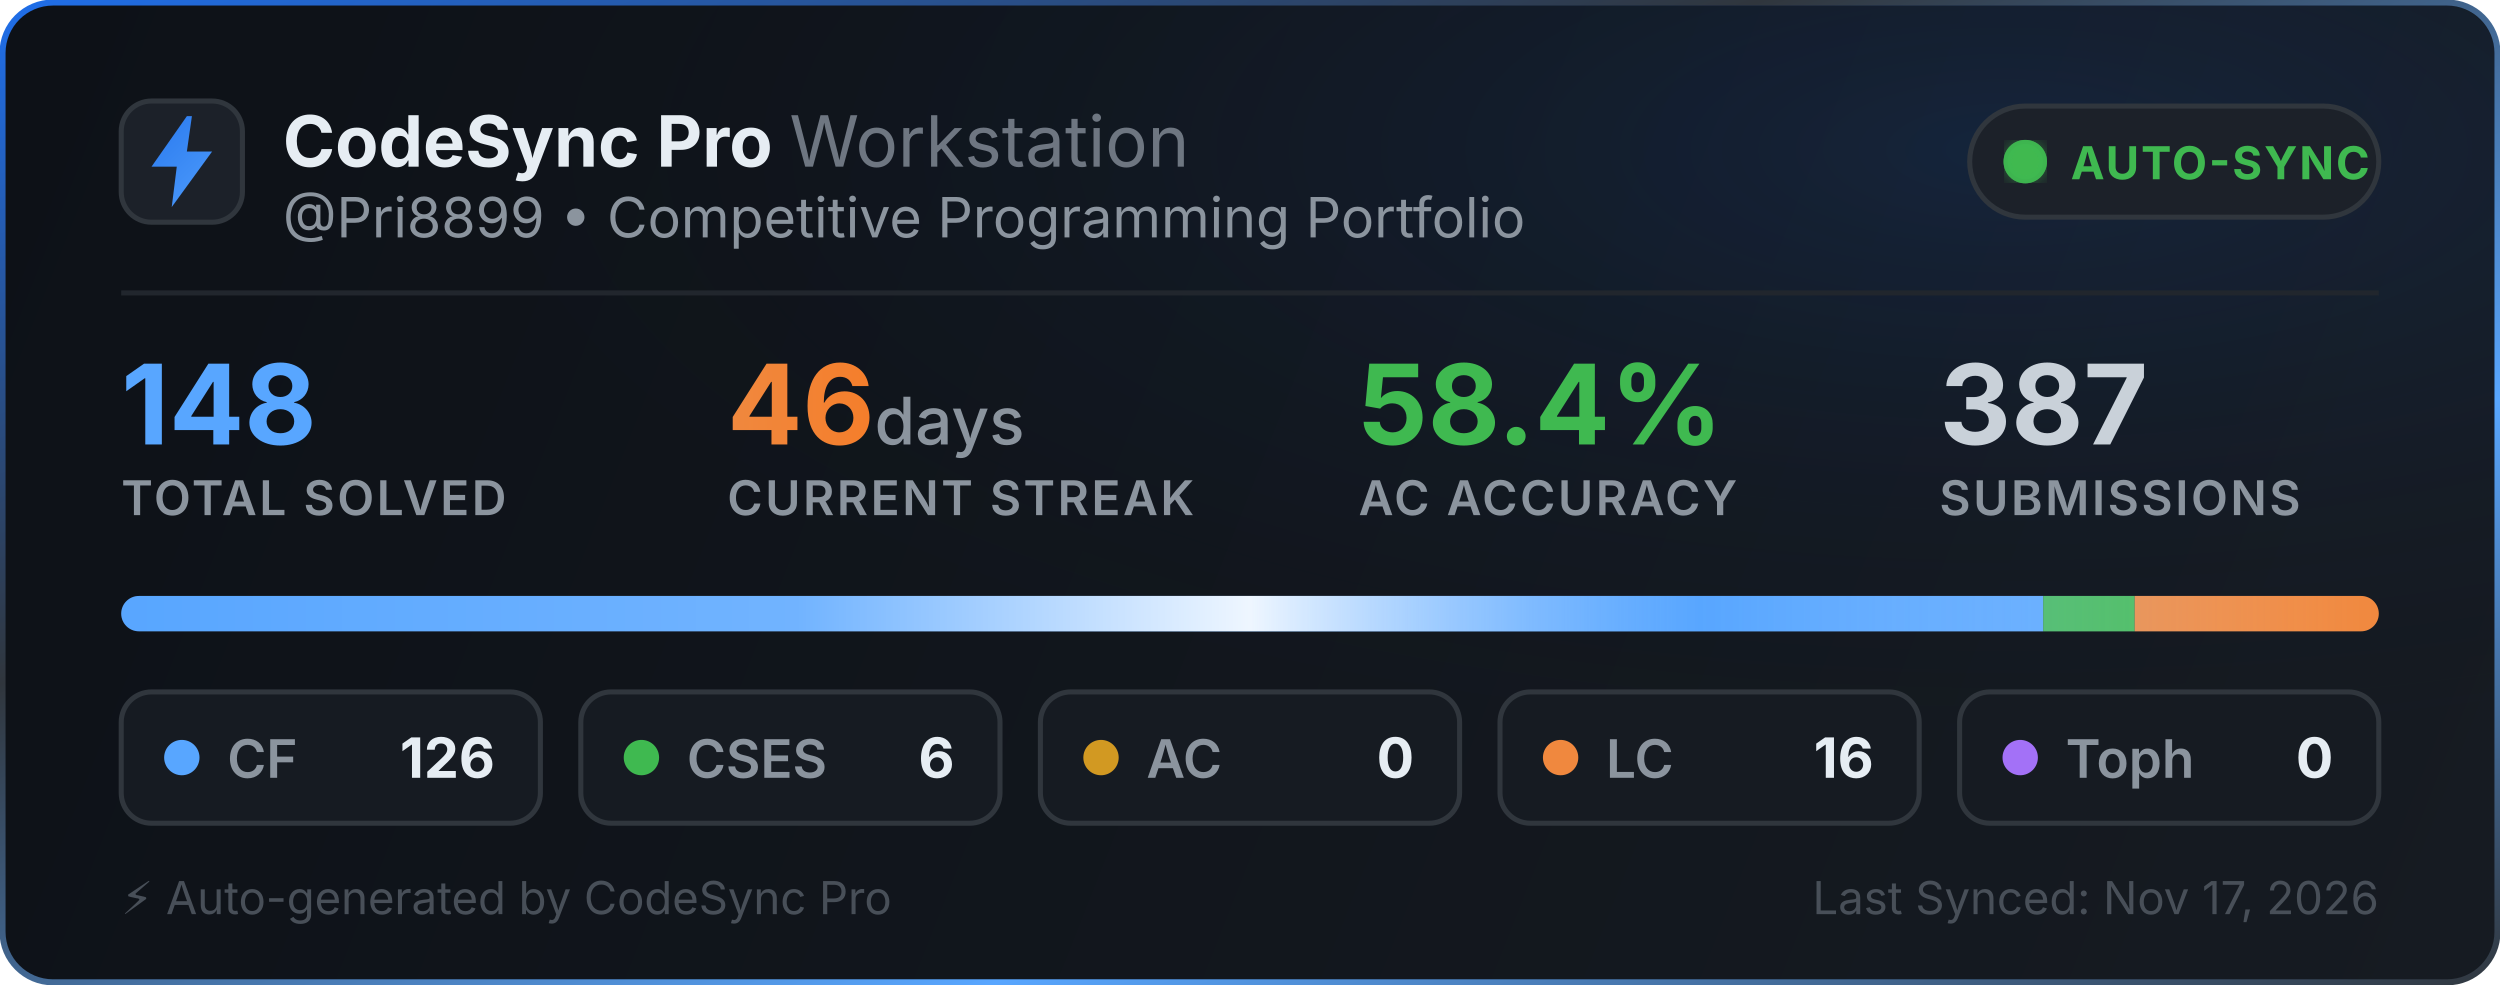
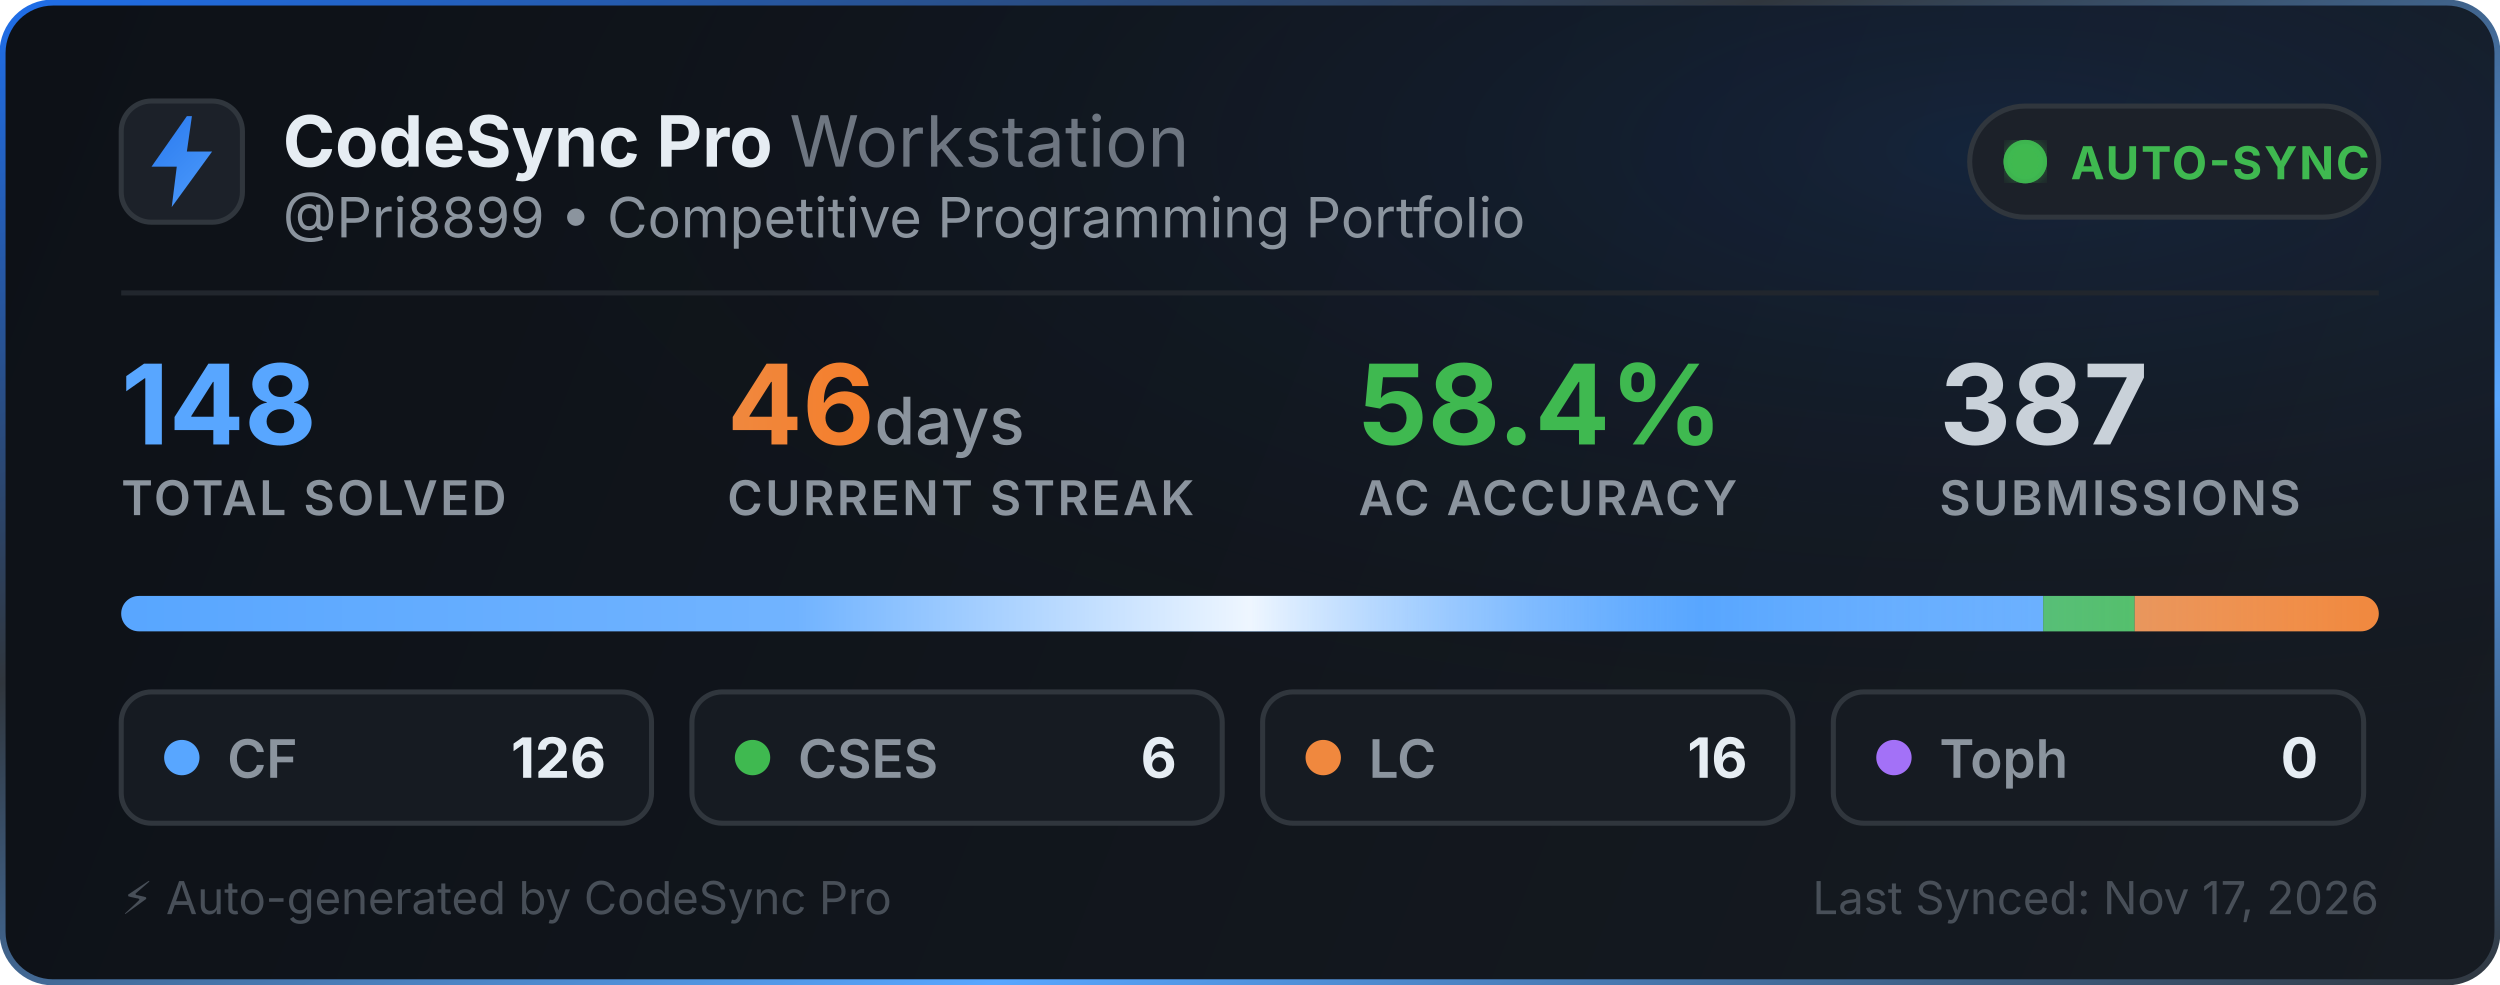
<svg xmlns="http://www.w3.org/2000/svg" width="495" height="195" viewBox="0 0 495 195" fill="none">
  <defs>
    <linearGradient id="bg" x1="0" y1="0" x2="495" y2="195" gradientUnits="userSpaceOnUse">
      <stop offset="0%" stop-color="#0d1117" />
      <stop offset="100%" stop-color="#161b22" />
    </linearGradient>
    <linearGradient id="border-flow" x1="0%" y1="0%" x2="100%" y2="100%">
      <stop offset="0%" stop-color="#1f6feb">
        <animate attributeName="stop-color" values="#1f6feb; #58a6ff; #3fb950; #1f6feb" dur="6s" repeatCount="indefinite" />
      </stop>
      <stop offset="35%" stop-color="#30363d">
        <animate attributeName="stop-color" values="#30363d; #1f6feb; #30363d; #30363d" dur="6s" repeatCount="indefinite" />
      </stop>
      <stop offset="70%" stop-color="#58a6ff">
        <animate attributeName="stop-color" values="#58a6ff; #3fb950; #1f6feb; #58a6ff" dur="6s" repeatCount="indefinite" />
      </stop>
      <stop offset="100%" stop-color="#30363d">
        <animate attributeName="stop-color" values="#30363d; #30363d; #58a6ff; #30363d" dur="6s" repeatCount="indefinite" />
      </stop>
    </linearGradient>
    <radialGradient id="aurora" cx="80%" cy="15%" r="65%">
      <stop offset="0%" stop-color="#1f6feb" stop-opacity="0.14">
        <animate attributeName="stop-opacity" values="0.06; 0.22; 0.06" dur="3.5s" repeatCount="indefinite" />
      </stop>
      <stop offset="100%" stop-color="#0d1117" stop-opacity="0" />
    </radialGradient>
    <linearGradient id="icon-grad" x1="0" y1="0" x2="24" y2="24" gradientUnits="userSpaceOnUse">
      <stop offset="0%" stop-color="#1f6feb">
        <animate attributeName="stop-color" values="#1f6feb; #58a6ff; #388bfd; #1f6feb" dur="2.5s" repeatCount="indefinite" />
      </stop>
      <stop offset="100%" stop-color="#58a6ff">
        <animate attributeName="stop-color" values="#58a6ff; #79c0ff; #1f6feb; #58a6ff" dur="2.5s" repeatCount="indefinite" />
      </stop>
    </linearGradient>
    <linearGradient id="streak-flame" x1="0%" y1="0%" x2="100%" y2="0%">
      <stop offset="0%" stop-color="#f0883e">
        <animate attributeName="stop-color" values="#f0883e; #ff7b72; #f97316; #f0883e" dur="2.2s" repeatCount="indefinite" />
      </stop>
      <stop offset="100%" stop-color="#f97316">
        <animate attributeName="stop-color" values="#f97316; #f0883e; #ff7b72; #f97316" dur="2.2s" repeatCount="indefinite" />
      </stop>
    </linearGradient>
    <linearGradient id="laser-sweep" x1="0%" y1="0%" x2="100%" y2="0%">
      <stop offset="0%" stop-color="#ffffff" stop-opacity="0" />
      <stop offset="30%" stop-color="#ffffff" stop-opacity="0.15" />
      <stop offset="50%" stop-color="#ffffff" stop-opacity="0.9" />
      <stop offset="70%" stop-color="#58a6ff" stop-opacity="0.45" />
      <stop offset="100%" stop-color="#ffffff" stop-opacity="0" />
      <animate attributeName="x1" values="-150%; 150%" dur="2.4s" repeatCount="indefinite" />
      <animate attributeName="x2" values="-50%; 250%" dur="2.4s" repeatCount="indefinite" />
    </linearGradient>
    <clipPath id="bar-clip">
      <rect x="24" y="118" width="447" height="7" rx="3.5" />
    </clipPath>
    <filter id="glow">
      <feGaussianBlur stdDeviation="2" result="blur" />
      <feMerge>
        <feMergeNode in="blur" />
        <feMergeNode in="SourceGraphic" />
      </feMerge>
    </filter>
  </defs>
  <style>
    .title { font-family: -apple-system, BlinkMacSystemFont, "Segoe UI", Inter, Helvetica, Arial, sans-serif; font-size: 14px; font-weight: 700; fill: #e6edf3; }
    .subtitle { font-family: -apple-system, BlinkMacSystemFont, "Segoe UI", Inter, Helvetica, Arial, sans-serif; font-size: 11px; fill: #8b949e; }
    .stat-val { font-family: -apple-system, BlinkMacSystemFont, "Segoe UI", Inter, Helvetica, Arial, sans-serif; font-weight: 700; }
    .stat-lbl { font-family: -apple-system, BlinkMacSystemFont, "Segoe UI", Inter, Helvetica, Arial, sans-serif; font-size: 9.5px; font-weight: 600; fill: #8b949e; letter-spacing: 0.5px; }
  </style>
  <rect x="0.5" y="0.5" width="494" height="194" rx="10" fill="url(#bg)" stroke="url(#border-flow)" stroke-width="1.2" />
  <rect x="1" y="1" width="493" height="193" rx="10" fill="url(#aurora)" pointer-events="none" />
  <g transform="translate(24, 20)">
    <rect width="24" height="24" rx="6" fill="#1c2129" stroke="#30363d" stroke-width="1" />
    <path d="M13 3L6 13h5l-1 8 8-11h-5l1-7z" fill="url(#icon-grad)" />
  </g>
  <g>
    <text x="56" y="33" class="title">CodeSync Pro <tspan font-weight="400" fill="#6e7681">Workstation</tspan>
    </text>
    <text x="56" y="47" class="subtitle">@Pri8899 • Competitive Programming Portfolio</text>
  </g>
  <g transform="translate(390, 21)">
    <rect width="81" height="22" rx="11" fill="#1c2129" stroke="#30363d" stroke-width="1" />
    <circle cx="11" cy="11" r="3.5" fill="#3fb950" filter="url(#glow)" />
    <circle cx="11" cy="11" r="3.5" fill="none" stroke="#3fb950" stroke-width="1.6" opacity="0.8">
      <animate attributeName="r" values="3.5; 10" dur="2s" repeatCount="indefinite" />
      <animate attributeName="opacity" values="0.85; 0" dur="2s" repeatCount="indefinite" />
      <animate attributeName="stroke-width" values="1.6; 0.2" dur="2s" repeatCount="indefinite" />
    </circle>
    <circle cx="11" cy="11" r="3.5" fill="none" stroke="#3fb950" stroke-width="1.6" opacity="0.8">
      <animate attributeName="r" values="3.5; 10" dur="2s" begin="1s" repeatCount="indefinite" />
      <animate attributeName="opacity" values="0.85; 0" dur="2s" begin="1s" repeatCount="indefinite" />
      <animate attributeName="stroke-width" values="1.6; 0.2" dur="2s" begin="1s" repeatCount="indefinite" />
    </circle>
    <text x="20" y="14.5" font-family="-apple-system, BlinkMacSystemFont, Segoe UI, Inter, Helvetica, Arial, sans-serif" font-size="9" font-weight="700" fill="#3fb950" letter-spacing="0.4px">AUTO-SYNC</text>
  </g>
  <line x1="24" y1="58" x2="471" y2="58" stroke="#21262d" stroke-width="1" />
  <g transform="translate(24, 68)">
    <g>
      <text x="0" y="20" class="stat-val" font-size="22" fill="#58a6ff">148</text>
      <text x="0" y="34" class="stat-lbl">TOTAL SOLVED</text>
    </g>
    <g>
      <text x="120" y="20" class="stat-val" font-size="22" fill="url(#streak-flame)">46<tspan font-size="13" font-weight="500" fill="#8b949e"> days</tspan>
      </text>
      <text x="120" y="34" class="stat-lbl">CURRENT STREAK</text>
    </g>
    <g>
      <text x="245" y="20" class="stat-val" font-size="22" fill="#3fb950">58.4%</text>
      <text x="245" y="34" class="stat-lbl">AC ACCURACY</text>
    </g>
    <g>
      <text x="360" y="20" class="stat-val" font-size="22" fill="#c9d1d9">387</text>
      <text x="360" y="34" class="stat-lbl">SUBMISSIONS</text>
    </g>
  </g>
  <g>
    <rect x="24" y="118" width="447" height="7" rx="3.5" fill="#21262d" />
    <g clip-path="url(#bar-clip)">
      <rect x="24" y="118" width="380.554" height="7" fill="#58a6ff" />
      <rect x="404.554" y="118" width="18.122" height="7" fill="#3fb950" />
      <rect x="422.676" y="118" width="48.324" height="7" fill="#f0883e" />
      <rect x="24" y="118" width="447" height="7" fill="url(#laser-sweep)" />
    </g>
  </g>
  <g transform="translate(24, 137)">
-     <rect width="83" height="26" rx="6" fill="#161b22" stroke="#30363d" stroke-width="1" />
+     <rect width="105" height="26" rx="6" fill="#161b22" stroke="#30363d" stroke-width="1" />
    <circle cx="12" cy="13" r="3.5" fill="#58a6ff">
      <animate attributeName="r" values="3.0; 4.3; 3.0" dur="2s" repeatCount="indefinite" />
      <animate attributeName="opacity" values="0.75; 1; 0.75" dur="2s" repeatCount="indefinite" />
    </circle>
    <text x="21" y="17" font-family="-apple-system, BlinkMacSystemFont, Segoe UI, Inter, Helvetica, Arial, sans-serif" font-size="10.5" font-weight="600" fill="#8b949e">CF</text>
-     <text x="74" y="17" text-anchor="end" font-family="-apple-system, BlinkMacSystemFont, Segoe UI, Inter, Helvetica, Arial, sans-serif" font-size="11" font-weight="700" fill="#e6edf3">126</text>
+     <text x="96" y="17" text-anchor="end" font-family="-apple-system, BlinkMacSystemFont, Segoe UI, Inter, Helvetica, Arial, sans-serif" font-size="11" font-weight="700" fill="#e6edf3">126</text>
  </g>
-   <g transform="translate(115, 137)">
-     <rect width="83" height="26" rx="6" fill="#161b22" stroke="#30363d" stroke-width="1" />
+   <g transform="translate(137, 137)">
+     <rect width="105" height="26" rx="6" fill="#161b22" stroke="#30363d" stroke-width="1" />
    <circle cx="12" cy="13" r="3.5" fill="#3fb950">
      <animate attributeName="r" values="3.0; 4.3; 3.0" dur="2.25s" repeatCount="indefinite" />
      <animate attributeName="opacity" values="0.75; 1; 0.75" dur="2.25s" repeatCount="indefinite" />
    </circle>
    <text x="21" y="17" font-family="-apple-system, BlinkMacSystemFont, Segoe UI, Inter, Helvetica, Arial, sans-serif" font-size="10.5" font-weight="600" fill="#8b949e">CSES</text>
-     <text x="74" y="17" text-anchor="end" font-family="-apple-system, BlinkMacSystemFont, Segoe UI, Inter, Helvetica, Arial, sans-serif" font-size="11" font-weight="700" fill="#e6edf3">6</text>
+     <text x="96" y="17" text-anchor="end" font-family="-apple-system, BlinkMacSystemFont, Segoe UI, Inter, Helvetica, Arial, sans-serif" font-size="11" font-weight="700" fill="#e6edf3">6</text>
  </g>
-   <g transform="translate(206, 137)">
-     <rect width="83" height="26" rx="6" fill="#161b22" stroke="#30363d" stroke-width="1" />
-     <circle cx="12" cy="13" r="3.5" fill="#d29922">
+   <g transform="translate(250, 137)">
+     <rect width="105" height="26" rx="6" fill="#161b22" stroke="#30363d" stroke-width="1" />
+     <circle cx="12" cy="13" r="3.5" fill="#f0883e">
      <animate attributeName="r" values="3.0; 4.3; 3.0" dur="2.5s" repeatCount="indefinite" />
      <animate attributeName="opacity" values="0.75; 1; 0.75" dur="2.5s" repeatCount="indefinite" />
    </circle>
-     <text x="21" y="17" font-family="-apple-system, BlinkMacSystemFont, Segoe UI, Inter, Helvetica, Arial, sans-serif" font-size="10.5" font-weight="600" fill="#8b949e">AC</text>
-     <text x="74" y="17" text-anchor="end" font-family="-apple-system, BlinkMacSystemFont, Segoe UI, Inter, Helvetica, Arial, sans-serif" font-size="11" font-weight="700" fill="#e6edf3">0</text>
+     <text x="21" y="17" font-family="-apple-system, BlinkMacSystemFont, Segoe UI, Inter, Helvetica, Arial, sans-serif" font-size="10.5" font-weight="600" fill="#8b949e">LC</text>
+     <text x="96" y="17" text-anchor="end" font-family="-apple-system, BlinkMacSystemFont, Segoe UI, Inter, Helvetica, Arial, sans-serif" font-size="11" font-weight="700" fill="#e6edf3">16</text>
  </g>
-   <g transform="translate(297, 137)">
-     <rect width="83" height="26" rx="6" fill="#161b22" stroke="#30363d" stroke-width="1" />
-     <circle cx="12" cy="13" r="3.5" fill="#f0883e">
+   <g transform="translate(363, 137)">
+     <rect width="105" height="26" rx="6" fill="#161b22" stroke="#30363d" stroke-width="1" />
+     <circle cx="12" cy="13" r="3.5" fill="#a371f7">
      <animate attributeName="r" values="3.0; 4.3; 3.0" dur="2.75s" repeatCount="indefinite" />
      <animate attributeName="opacity" values="0.75; 1; 0.75" dur="2.75s" repeatCount="indefinite" />
    </circle>
-     <text x="21" y="17" font-family="-apple-system, BlinkMacSystemFont, Segoe UI, Inter, Helvetica, Arial, sans-serif" font-size="10.5" font-weight="600" fill="#8b949e">LC</text>
-     <text x="74" y="17" text-anchor="end" font-family="-apple-system, BlinkMacSystemFont, Segoe UI, Inter, Helvetica, Arial, sans-serif" font-size="11" font-weight="700" fill="#e6edf3">16</text>
-   </g>
-   <g transform="translate(388, 137)">
-     <rect width="83" height="26" rx="6" fill="#161b22" stroke="#30363d" stroke-width="1" />
-     <circle cx="12" cy="13" r="3.5" fill="#a371f7">
-       <animate attributeName="r" values="3.0; 4.3; 3.0" dur="3s" repeatCount="indefinite" />
-       <animate attributeName="opacity" values="0.75; 1; 0.75" dur="3s" repeatCount="indefinite" />
-     </circle>
    <text x="21" y="17" font-family="-apple-system, BlinkMacSystemFont, Segoe UI, Inter, Helvetica, Arial, sans-serif" font-size="10.5" font-weight="600" fill="#8b949e">Toph</text>
-     <text x="74" y="17" text-anchor="end" font-family="-apple-system, BlinkMacSystemFont, Segoe UI, Inter, Helvetica, Arial, sans-serif" font-size="11" font-weight="700" fill="#e6edf3">0</text>
+     <text x="96" y="17" text-anchor="end" font-family="-apple-system, BlinkMacSystemFont, Segoe UI, Inter, Helvetica, Arial, sans-serif" font-size="11" font-weight="700" fill="#e6edf3">0</text>
  </g>
  <text x="24" y="181" font-family="-apple-system, BlinkMacSystemFont, Segoe UI, Inter, Helvetica, Arial, sans-serif" font-size="9" fill="#484f58">⚡ Auto-generated by CodeSync Pro</text>
  <text x="471" y="181" text-anchor="end" font-family="-apple-system, BlinkMacSystemFont, Segoe UI, Inter, Helvetica, Arial, sans-serif" font-size="9" fill="#484f58">Last Synced: Nov 17, 2026</text>
</svg>
